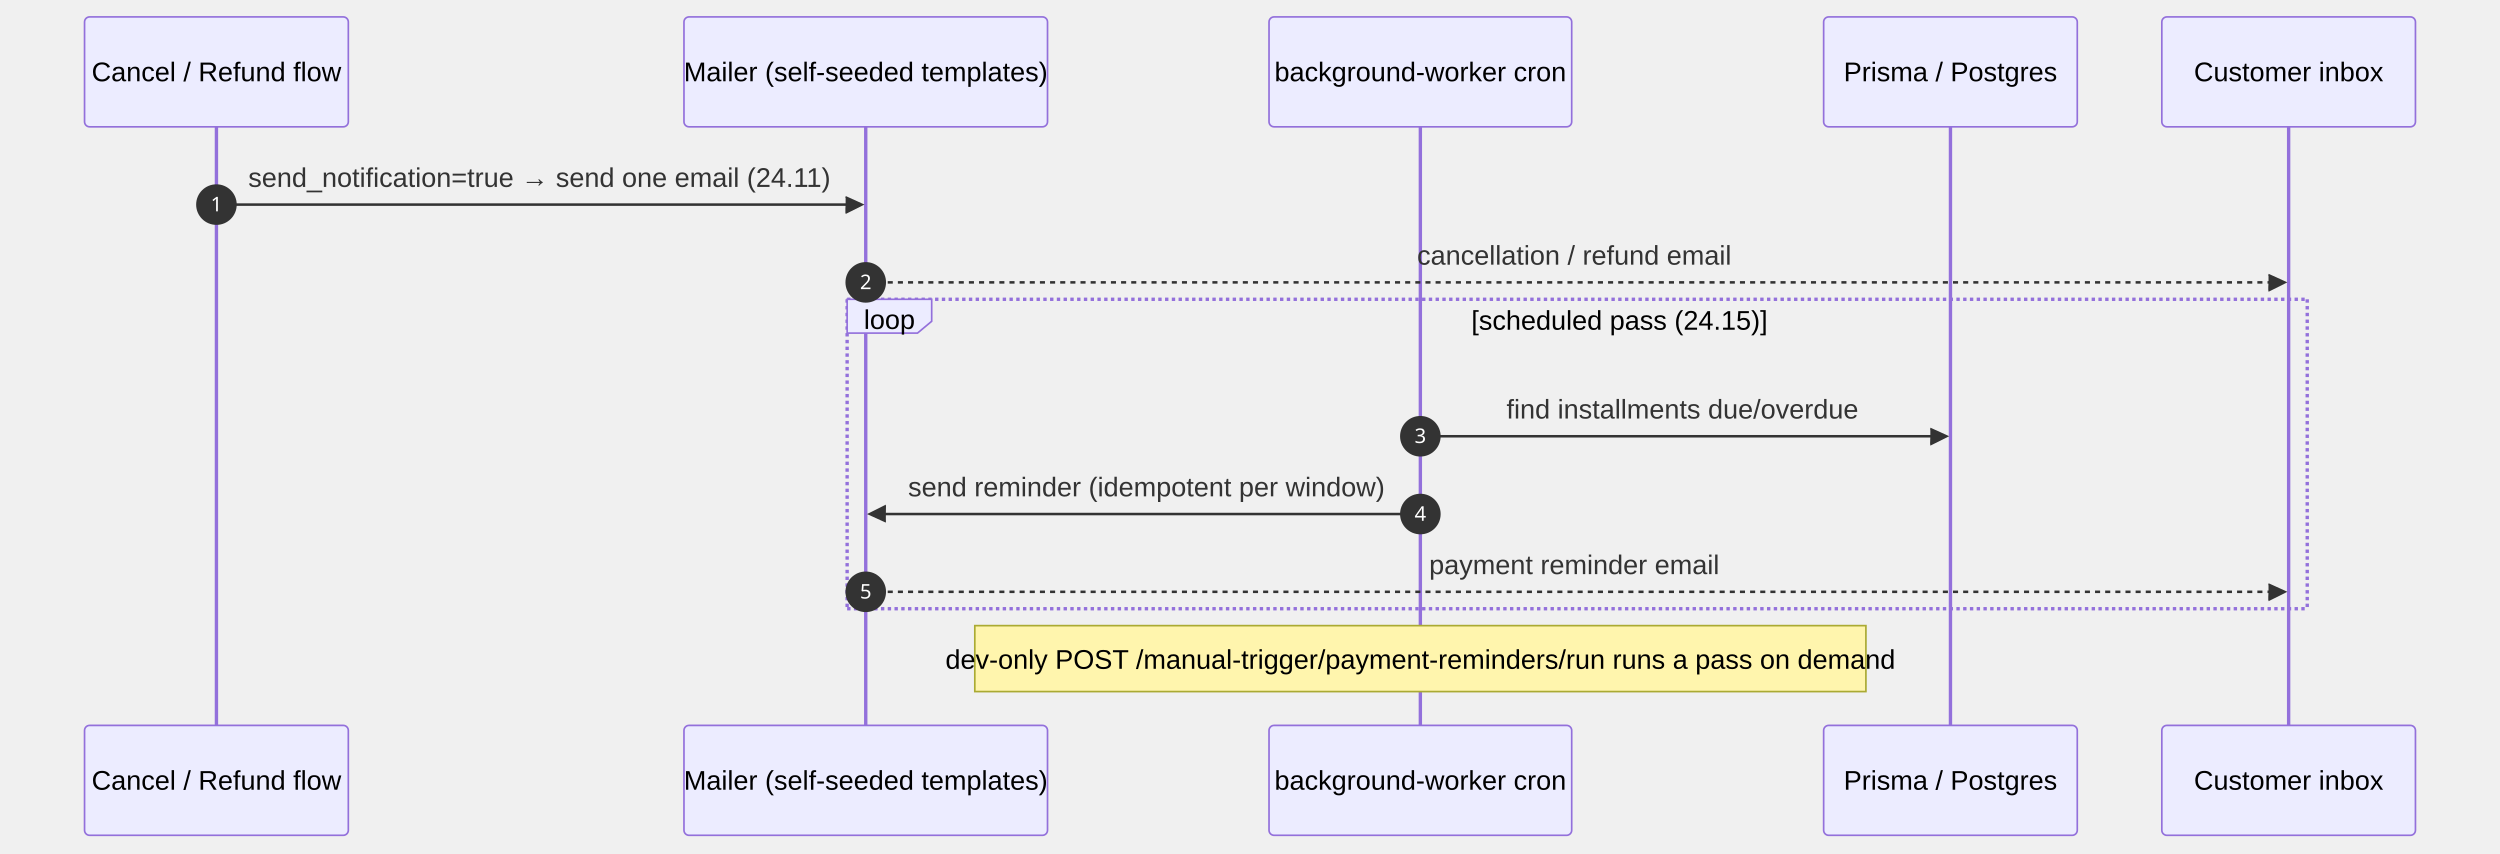
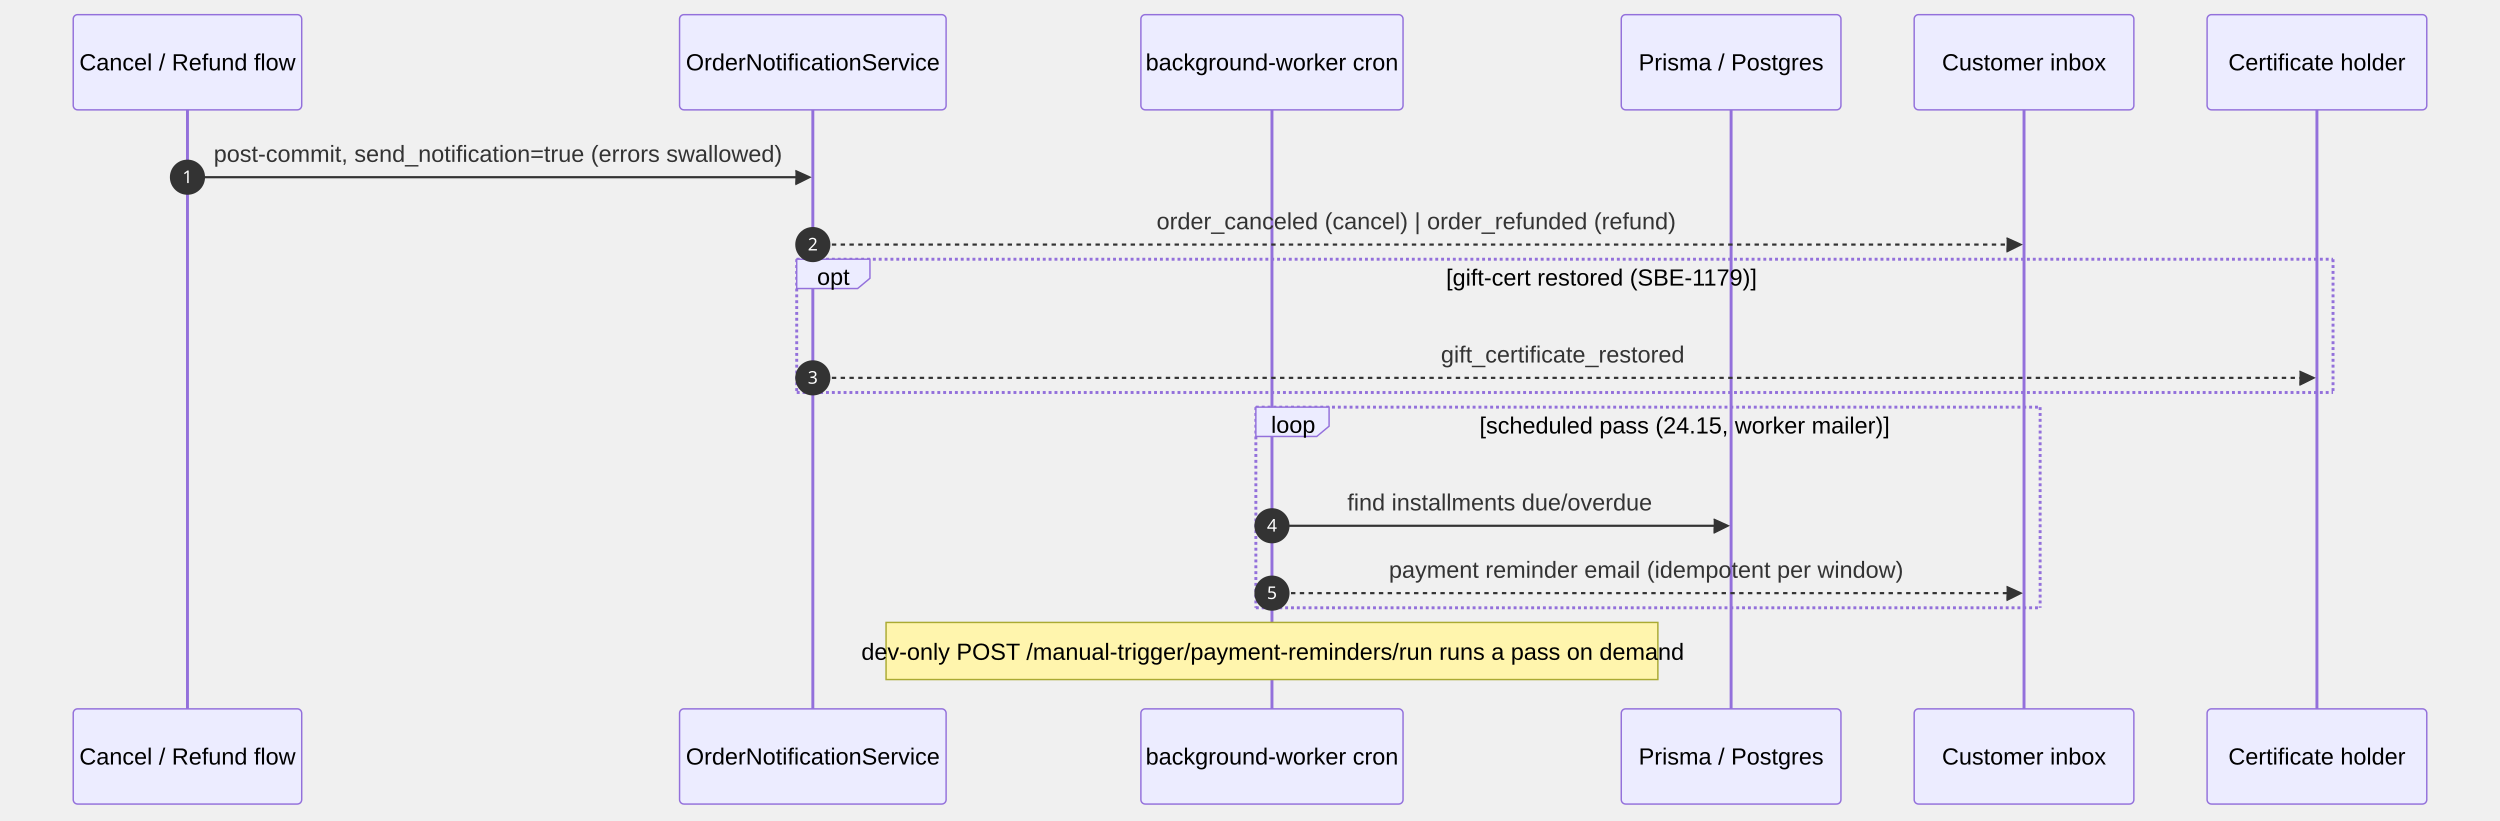
- <svg xmlns="http://www.w3.org/2000/svg" id="my-svg" width="100%" style="max-width: 1478.5px; background-color: white;" viewBox="-50 -10 1478.5 505" role="graphics-document document" aria-roledescription="sequence">
+ <svg xmlns="http://www.w3.org/2000/svg" id="my-svg" width="100%" style="max-width: 1707px; background-color: white;" viewBox="-50 -10 1707 560" role="graphics-document document" aria-roledescription="sequence">
  <g>
-     <rect x="1228.5" y="419" fill="#eaeaea" stroke="#666" width="150" height="65" name="Cust" rx="3" ry="3" class="actor actor-bottom" />
-     <text x="1303.5" y="451.5" dominant-baseline="central" alignment-baseline="central" class="actor actor-box" style="text-anchor: middle; font-size: 16px; font-weight: 400;">
-       <tspan x="1303.5" dy="0">Customer inbox</tspan>
+     <rect x="1457" y="474" fill="#eaeaea" stroke="#666" width="150" height="65" name="Holder" rx="3" ry="3" class="actor actor-bottom" />
+     <text x="1532" y="506.5" dominant-baseline="central" alignment-baseline="central" class="actor actor-box" style="text-anchor: middle; font-size: 16px; font-weight: 400;">
+       <tspan x="1532" dy="0">Certificate holder</tspan>
    </text>
  </g>
  <g>
-     <rect x="1028.5" y="419" fill="#eaeaea" stroke="#666" width="150" height="65" name="DB" rx="3" ry="3" class="actor actor-bottom" />
-     <text x="1103.5" y="451.5" dominant-baseline="central" alignment-baseline="central" class="actor actor-box" style="text-anchor: middle; font-size: 16px; font-weight: 400;">
-       <tspan x="1103.5" dy="0">Prisma / Postgres</tspan>
+     <rect x="1257" y="474" fill="#eaeaea" stroke="#666" width="150" height="65" name="Cust" rx="3" ry="3" class="actor actor-bottom" />
+     <text x="1332" y="506.5" dominant-baseline="central" alignment-baseline="central" class="actor actor-box" style="text-anchor: middle; font-size: 16px; font-weight: 400;">
+       <tspan x="1332" dy="0">Customer inbox</tspan>
    </text>
  </g>
  <g>
-     <rect x="700.5" y="419" fill="#eaeaea" stroke="#666" width="179" height="65" name="Cron" rx="3" ry="3" class="actor actor-bottom" />
-     <text x="790" y="451.5" dominant-baseline="central" alignment-baseline="central" class="actor actor-box" style="text-anchor: middle; font-size: 16px; font-weight: 400;">
-       <tspan x="790" dy="0">background-worker cron</tspan>
+     <rect x="1057" y="474" fill="#eaeaea" stroke="#666" width="150" height="65" name="DB" rx="3" ry="3" class="actor actor-bottom" />
+     <text x="1132" y="506.5" dominant-baseline="central" alignment-baseline="central" class="actor actor-box" style="text-anchor: middle; font-size: 16px; font-weight: 400;">
+       <tspan x="1132" dy="0">Prisma / Postgres</tspan>
    </text>
  </g>
  <g>
-     <rect x="354.5" y="419" fill="#eaeaea" stroke="#666" width="215" height="65" name="M" rx="3" ry="3" class="actor actor-bottom" />
-     <text x="462" y="451.5" dominant-baseline="central" alignment-baseline="central" class="actor actor-box" style="text-anchor: middle; font-size: 16px; font-weight: 400;">
-       <tspan x="462" dy="0">Mailer (self-seeded templates)</tspan>
+     <rect x="729" y="474" fill="#eaeaea" stroke="#666" width="179" height="65" name="Cron" rx="3" ry="3" class="actor actor-bottom" />
+     <text x="818.5" y="506.5" dominant-baseline="central" alignment-baseline="central" class="actor actor-box" style="text-anchor: middle; font-size: 16px; font-weight: 400;">
+       <tspan x="818.5" dy="0">background-worker cron</tspan>
    </text>
  </g>
  <g>
-     <rect x="0" y="419" fill="#eaeaea" stroke="#666" width="156" height="65" name="Cancel" rx="3" ry="3" class="actor actor-bottom" />
-     <text x="78" y="451.5" dominant-baseline="central" alignment-baseline="central" class="actor actor-box" style="text-anchor: middle; font-size: 16px; font-weight: 400;">
+     <rect x="414" y="474" fill="#eaeaea" stroke="#666" width="182" height="65" name="N" rx="3" ry="3" class="actor actor-bottom" />
+     <text x="505" y="506.5" dominant-baseline="central" alignment-baseline="central" class="actor actor-box" style="text-anchor: middle; font-size: 16px; font-weight: 400;">
+       <tspan x="505" dy="0">OrderNotificationService</tspan>
+     </text>
+   </g>
+   <g>
+     <rect x="0" y="474" fill="#eaeaea" stroke="#666" width="156" height="65" name="Cancel" rx="3" ry="3" class="actor actor-bottom" />
+     <text x="78" y="506.5" dominant-baseline="central" alignment-baseline="central" class="actor actor-box" style="text-anchor: middle; font-size: 16px; font-weight: 400;">
      <tspan x="78" dy="0">Cancel / Refund flow</tspan>
    </text>
  </g>
  <g>
-     <line id="actor4" x1="1303.5" y1="65" x2="1303.5" y2="419" class="actor-line 200" stroke-width="0.5px" stroke="#999" name="Cust" data-et="life-line" data-id="Cust" />
-     <g id="root-4" data-et="participant" data-type="participant" data-id="Cust">
-       <rect x="1228.5" y="0" fill="#eaeaea" stroke="#666" width="150" height="65" name="Cust" rx="3" ry="3" class="actor actor-top" />
-       <text x="1303.5" y="32.5" dominant-baseline="central" alignment-baseline="central" class="actor actor-box" style="text-anchor: middle; font-size: 16px; font-weight: 400;">
-         <tspan x="1303.5" dy="0">Customer inbox</tspan>
+     <line id="actor5" x1="1532" y1="65" x2="1532" y2="474" class="actor-line 200" stroke-width="0.5px" stroke="#999" name="Holder" data-et="life-line" data-id="Holder" />
+     <g id="root-5" data-et="participant" data-type="participant" data-id="Holder">
+       <rect x="1457" y="0" fill="#eaeaea" stroke="#666" width="150" height="65" name="Holder" rx="3" ry="3" class="actor actor-top" />
+       <text x="1532" y="32.5" dominant-baseline="central" alignment-baseline="central" class="actor actor-box" style="text-anchor: middle; font-size: 16px; font-weight: 400;">
+         <tspan x="1532" dy="0">Certificate holder</tspan>
      </text>
    </g>
  </g>
  <g>
-     <line id="actor3" x1="1103.5" y1="65" x2="1103.5" y2="419" class="actor-line 200" stroke-width="0.5px" stroke="#999" name="DB" data-et="life-line" data-id="DB" />
-     <g id="root-3" data-et="participant" data-type="participant" data-id="DB">
-       <rect x="1028.5" y="0" fill="#eaeaea" stroke="#666" width="150" height="65" name="DB" rx="3" ry="3" class="actor actor-top" />
-       <text x="1103.5" y="32.5" dominant-baseline="central" alignment-baseline="central" class="actor actor-box" style="text-anchor: middle; font-size: 16px; font-weight: 400;">
-         <tspan x="1103.5" dy="0">Prisma / Postgres</tspan>
+     <line id="actor4" x1="1332" y1="65" x2="1332" y2="474" class="actor-line 200" stroke-width="0.5px" stroke="#999" name="Cust" data-et="life-line" data-id="Cust" />
+     <g id="root-4" data-et="participant" data-type="participant" data-id="Cust">
+       <rect x="1257" y="0" fill="#eaeaea" stroke="#666" width="150" height="65" name="Cust" rx="3" ry="3" class="actor actor-top" />
+       <text x="1332" y="32.5" dominant-baseline="central" alignment-baseline="central" class="actor actor-box" style="text-anchor: middle; font-size: 16px; font-weight: 400;">
+         <tspan x="1332" dy="0">Customer inbox</tspan>
      </text>
    </g>
  </g>
  <g>
-     <line id="actor2" x1="790" y1="65" x2="790" y2="419" class="actor-line 200" stroke-width="0.5px" stroke="#999" name="Cron" data-et="life-line" data-id="Cron" />
-     <g id="root-2" data-et="participant" data-type="participant" data-id="Cron">
-       <rect x="700.5" y="0" fill="#eaeaea" stroke="#666" width="179" height="65" name="Cron" rx="3" ry="3" class="actor actor-top" />
-       <text x="790" y="32.5" dominant-baseline="central" alignment-baseline="central" class="actor actor-box" style="text-anchor: middle; font-size: 16px; font-weight: 400;">
-         <tspan x="790" dy="0">background-worker cron</tspan>
+     <line id="actor3" x1="1132" y1="65" x2="1132" y2="474" class="actor-line 200" stroke-width="0.5px" stroke="#999" name="DB" data-et="life-line" data-id="DB" />
+     <g id="root-3" data-et="participant" data-type="participant" data-id="DB">
+       <rect x="1057" y="0" fill="#eaeaea" stroke="#666" width="150" height="65" name="DB" rx="3" ry="3" class="actor actor-top" />
+       <text x="1132" y="32.5" dominant-baseline="central" alignment-baseline="central" class="actor actor-box" style="text-anchor: middle; font-size: 16px; font-weight: 400;">
+         <tspan x="1132" dy="0">Prisma / Postgres</tspan>
      </text>
    </g>
  </g>
  <g>
-     <line id="actor1" x1="462" y1="65" x2="462" y2="419" class="actor-line 200" stroke-width="0.5px" stroke="#999" name="M" data-et="life-line" data-id="M" />
-     <g id="root-1" data-et="participant" data-type="participant" data-id="M">
-       <rect x="354.5" y="0" fill="#eaeaea" stroke="#666" width="215" height="65" name="M" rx="3" ry="3" class="actor actor-top" />
-       <text x="462" y="32.5" dominant-baseline="central" alignment-baseline="central" class="actor actor-box" style="text-anchor: middle; font-size: 16px; font-weight: 400;">
-         <tspan x="462" dy="0">Mailer (self-seeded templates)</tspan>
+     <line id="actor2" x1="818.5" y1="65" x2="818.5" y2="474" class="actor-line 200" stroke-width="0.5px" stroke="#999" name="Cron" data-et="life-line" data-id="Cron" />
+     <g id="root-2" data-et="participant" data-type="participant" data-id="Cron">
+       <rect x="729" y="0" fill="#eaeaea" stroke="#666" width="179" height="65" name="Cron" rx="3" ry="3" class="actor actor-top" />
+       <text x="818.5" y="32.5" dominant-baseline="central" alignment-baseline="central" class="actor actor-box" style="text-anchor: middle; font-size: 16px; font-weight: 400;">
+         <tspan x="818.5" dy="0">background-worker cron</tspan>
      </text>
    </g>
  </g>
  <g>
-     <line id="actor0" x1="78" y1="65" x2="78" y2="419" class="actor-line 200" stroke-width="0.5px" stroke="#999" name="Cancel" data-et="life-line" data-id="Cancel" />
+     <line id="actor1" x1="505" y1="65" x2="505" y2="474" class="actor-line 200" stroke-width="0.5px" stroke="#999" name="N" data-et="life-line" data-id="N" />
+     <g id="root-1" data-et="participant" data-type="participant" data-id="N">
+       <rect x="414" y="0" fill="#eaeaea" stroke="#666" width="182" height="65" name="N" rx="3" ry="3" class="actor actor-top" />
+       <text x="505" y="32.5" dominant-baseline="central" alignment-baseline="central" class="actor actor-box" style="text-anchor: middle; font-size: 16px; font-weight: 400;">
+         <tspan x="505" dy="0">OrderNotificationService</tspan>
+       </text>
+     </g>
+   </g>
+   <g>
+     <line id="actor0" x1="78" y1="65" x2="78" y2="474" class="actor-line 200" stroke-width="0.5px" stroke="#999" name="Cancel" data-et="life-line" data-id="Cancel" />
    <g id="root-0" data-et="participant" data-type="participant" data-id="Cancel">
      <rect x="0" y="0" fill="#eaeaea" stroke="#666" width="156" height="65" name="Cancel" rx="3" ry="3" class="actor actor-top" />
      <text x="78" y="32.5" dominant-baseline="central" alignment-baseline="central" class="actor actor-box" style="text-anchor: middle; font-size: 16px; font-weight: 400;">
        <tspan x="78" dy="0">Cancel / Refund flow</tspan>
      </text>
    </g>
  </g>
  <style>#my-svg{font-family:"trebuchet ms",verdana,arial,sans-serif;font-size:16px;fill:#333;}@keyframes edge-animation-frame{from{stroke-dashoffset:0;}}@keyframes dash{to{stroke-dashoffset:0;}}#my-svg .edge-animation-slow{stroke-dasharray:9,5!important;stroke-dashoffset:900;animation:dash 50s linear infinite;stroke-linecap:round;}#my-svg .edge-animation-fast{stroke-dasharray:9,5!important;stroke-dashoffset:900;animation:dash 20s linear infinite;stroke-linecap:round;}#my-svg .error-icon{fill:#552222;}#my-svg .error-text{fill:#552222;stroke:#552222;}#my-svg .edge-thickness-normal{stroke-width:1px;}#my-svg .edge-thickness-thick{stroke-width:3.5px;}#my-svg .edge-pattern-solid{stroke-dasharray:0;}#my-svg .edge-thickness-invisible{stroke-width:0;fill:none;}#my-svg .edge-pattern-dashed{stroke-dasharray:3;}#my-svg .edge-pattern-dotted{stroke-dasharray:2;}#my-svg .marker{fill:#333333;stroke:#333333;}#my-svg .marker.cross{stroke:#333333;}#my-svg svg{font-family:"trebuchet ms",verdana,arial,sans-serif;font-size:16px;}#my-svg p{margin:0;}#my-svg .actor{stroke:#9370DB;fill:#ECECFF;stroke-width:1;}#my-svg rect.actor.outer-path[data-look="neo"]{filter:drop-shadow(1px 2px 2px rgba(185, 185, 185, 1));}#my-svg rect.note[data-look="neo"]{stroke:#aaaa33;fill:#fff5ad;filter:drop-shadow(1px 2px 2px rgba(185, 185, 185, 1));}#my-svg text.actor&gt;tspan{fill:black;stroke:none;}#my-svg .actor-line{stroke:#9370DB;}#my-svg .innerArc{stroke-width:1.5;stroke-dasharray:none;}#my-svg .messageLine0{stroke-width:1.5;stroke-dasharray:none;stroke:#333;}#my-svg .messageLine1{stroke-width:1.5;stroke-dasharray:2,2;stroke:#333;}#my-svg [id$="-arrowhead"] path{fill:#333;stroke:#333;}#my-svg .sequenceNumber{fill:white;}#my-svg [id$="-sequencenumber"]{fill:#333;}#my-svg [id$="-crosshead"] path{fill:#333;stroke:#333;}#my-svg .messageText{fill:#333;stroke:none;}#my-svg .labelBox{stroke:#9370DB;fill:#ECECFF;filter:none;}#my-svg .labelText,#my-svg .labelText&gt;tspan{fill:black;stroke:none;}#my-svg .loopText,#my-svg .loopText&gt;tspan{fill:black;stroke:none;}#my-svg .sectionTitle,#my-svg .sectionTitle&gt;tspan{fill:black;stroke:none;}#my-svg .loopLine{stroke-width:2px;stroke-dasharray:2,2;stroke:#9370DB;fill:#9370DB;}#my-svg .note{stroke:#aaaa33;fill:#fff5ad;}#my-svg .noteText,#my-svg .noteText&gt;tspan{fill:black;stroke:none;font-weight:normal;}#my-svg .activation0{fill:#f4f4f4;stroke:#666;}#my-svg .activation1{fill:#f4f4f4;stroke:#666;}#my-svg .activation2{fill:#f4f4f4;stroke:#666;}#my-svg .actorPopupMenu{position:absolute;}#my-svg .actorPopupMenuPanel{position:absolute;fill:#ECECFF;box-shadow:0px 8px 16px 0px rgba(0,0,0,0.2);filter:drop-shadow(3px 5px 2px rgb(0 0 0 / 0.4));}#my-svg .actor-man circle,#my-svg line{fill:#ECECFF;stroke-width:2px;}#my-svg g rect.rect{filter:drop-shadow(1px 2px 2px rgba(185, 185, 185, 1));stroke:#9370DB;}#my-svg .node .neo-node{stroke:#9370DB;}#my-svg [data-look="neo"].node rect,#my-svg [data-look="neo"].cluster rect,#my-svg [data-look="neo"].node polygon{stroke:#9370DB;filter:drop-shadow(1px 2px 2px rgba(185, 185, 185, 1));}#my-svg [data-look="neo"].swimlane.cluster rect{filter:none;}#my-svg [data-look="neo"].node path{stroke:#9370DB;stroke-width:1px;}#my-svg [data-look="neo"].node .outer-path{filter:drop-shadow(1px 2px 2px rgba(185, 185, 185, 1));}#my-svg [data-look="neo"].node .neo-line path{stroke:#9370DB;filter:none;}#my-svg [data-look="neo"].node circle{stroke:#9370DB;filter:drop-shadow(1px 2px 2px rgba(185, 185, 185, 1));}#my-svg [data-look="neo"].node circle .state-start{fill:#000000;}#my-svg [data-look="neo"].icon-shape .icon{fill:#9370DB;filter:drop-shadow(1px 2px 2px rgba(185, 185, 185, 1));}#my-svg [data-look="neo"].icon-shape .icon-neo path{stroke:#9370DB;filter:drop-shadow(1px 2px 2px rgba(185, 185, 185, 1));}#my-svg :root{--mermaid-font-family:"trebuchet ms",verdana,arial,sans-serif;}</style>
  <g />
  <defs>
    <symbol id="my-svg-computer" width="24" height="24">
      <path transform="scale(.5)" d="M2 2v13h20v-13h-20zm18 11h-16v-9h16v9zm-10.228 6l.466-1h3.524l.467 1h-4.457zm14.228 3h-24l2-6h2.104l-1.33 4h18.45l-1.297-4h2.073l2 6zm-5-10h-14v-7h14v7z" />
    </symbol>
  </defs>
  <defs>
    <symbol id="my-svg-database" fill-rule="evenodd" clip-rule="evenodd">
      <path transform="scale(.5)" d="M12.258.001l.256.004.255.005.253.008.251.01.249.012.247.015.246.016.242.019.241.02.239.023.236.024.233.027.231.028.229.031.225.032.223.034.22.036.217.038.214.04.211.041.208.043.205.045.201.046.198.048.194.05.191.051.187.053.183.054.18.056.175.057.172.059.168.06.163.061.16.063.155.064.15.066.074.033.073.033.071.034.07.034.069.035.068.035.067.035.066.035.064.036.064.036.062.036.06.036.06.037.058.037.058.037.055.038.055.038.053.038.052.038.051.039.05.039.048.039.047.039.045.04.044.04.043.04.041.04.04.041.039.041.037.041.036.041.034.041.033.042.032.042.03.042.029.042.027.042.026.043.024.043.023.043.021.043.02.043.018.044.017.043.015.044.013.044.012.044.011.045.009.044.007.045.006.045.004.045.002.045.001.045v17l-.001.045-.002.045-.004.045-.006.045-.007.045-.009.044-.011.045-.012.044-.013.044-.015.044-.017.043-.018.044-.02.043-.021.043-.023.043-.024.043-.026.043-.027.042-.029.042-.03.042-.032.042-.033.042-.034.041-.036.041-.037.041-.039.041-.04.041-.041.04-.043.04-.044.04-.045.04-.047.039-.048.039-.05.039-.051.039-.052.038-.053.038-.055.038-.055.038-.058.037-.058.037-.06.037-.06.036-.062.036-.064.036-.064.036-.066.035-.067.035-.068.035-.069.035-.07.034-.071.034-.073.033-.074.033-.15.066-.155.064-.16.063-.163.061-.168.06-.172.059-.175.057-.18.056-.183.054-.187.053-.191.051-.194.05-.198.048-.201.046-.205.045-.208.043-.211.041-.214.04-.217.038-.22.036-.223.034-.225.032-.229.031-.231.028-.233.027-.236.024-.239.023-.241.02-.242.019-.246.016-.247.015-.249.012-.251.01-.253.008-.255.005-.256.004-.258.001-.258-.001-.256-.004-.255-.005-.253-.008-.251-.01-.249-.012-.247-.015-.245-.016-.243-.019-.241-.02-.238-.023-.236-.024-.234-.027-.231-.028-.228-.031-.226-.032-.223-.034-.22-.036-.217-.038-.214-.04-.211-.041-.208-.043-.204-.045-.201-.046-.198-.048-.195-.05-.19-.051-.187-.053-.184-.054-.179-.056-.176-.057-.172-.059-.167-.06-.164-.061-.159-.063-.155-.064-.151-.066-.074-.033-.072-.033-.072-.034-.07-.034-.069-.035-.068-.035-.067-.035-.066-.035-.064-.036-.063-.036-.062-.036-.061-.036-.06-.037-.058-.037-.057-.037-.056-.038-.055-.038-.053-.038-.052-.038-.051-.039-.049-.039-.049-.039-.046-.039-.046-.04-.044-.04-.043-.04-.041-.04-.04-.041-.039-.041-.037-.041-.036-.041-.034-.041-.033-.042-.032-.042-.03-.042-.029-.042-.027-.042-.026-.043-.024-.043-.023-.043-.021-.043-.02-.043-.018-.044-.017-.043-.015-.044-.013-.044-.012-.044-.011-.045-.009-.044-.007-.045-.006-.045-.004-.045-.002-.045-.001-.045v-17l.001-.045.002-.045.004-.045.006-.045.007-.045.009-.044.011-.045.012-.044.013-.044.015-.044.017-.043.018-.044.02-.043.021-.043.023-.043.024-.043.026-.043.027-.042.029-.042.03-.042.032-.042.033-.042.034-.041.036-.041.037-.041.039-.041.04-.041.041-.04.043-.04.044-.04.046-.04.046-.039.049-.039.049-.039.051-.039.052-.038.053-.038.055-.038.056-.038.057-.037.058-.037.06-.037.061-.036.062-.036.063-.036.064-.036.066-.035.067-.035.068-.035.069-.035.07-.034.072-.034.072-.033.074-.033.151-.066.155-.064.159-.063.164-.061.167-.06.172-.059.176-.057.179-.056.184-.054.187-.053.19-.051.195-.05.198-.048.201-.046.204-.045.208-.043.211-.041.214-.04.217-.038.22-.036.223-.034.226-.032.228-.031.231-.028.234-.027.236-.024.238-.023.241-.02.243-.019.245-.016.247-.015.249-.012.251-.01.253-.008.255-.005.256-.004.258-.001.258.001zm-9.258 20.499v.01l.001.021.003.021.004.022.005.021.006.022.007.022.009.023.01.022.011.023.012.023.013.023.015.023.016.024.017.023.018.024.019.024.021.024.022.025.023.024.024.025.052.049.056.05.061.051.066.051.07.051.075.051.079.052.084.052.088.052.092.052.097.052.102.051.105.052.11.052.114.051.119.051.123.051.127.05.131.05.135.05.139.048.144.049.147.047.152.047.155.047.16.045.163.045.167.043.171.043.176.041.178.041.183.039.187.039.19.037.194.035.197.035.202.033.204.031.209.03.212.029.216.027.219.025.222.024.226.021.23.02.233.018.236.016.24.015.243.012.246.01.249.008.253.005.256.004.259.001.26-.001.257-.004.254-.005.25-.008.247-.011.244-.012.241-.014.237-.016.233-.018.231-.021.226-.021.224-.024.22-.026.216-.027.212-.028.21-.031.205-.031.202-.034.198-.034.194-.036.191-.037.187-.039.183-.04.179-.04.175-.042.172-.043.168-.044.163-.045.16-.046.155-.046.152-.047.148-.048.143-.049.139-.049.136-.05.131-.05.126-.05.123-.051.118-.052.114-.051.11-.052.106-.052.101-.052.096-.052.092-.052.088-.053.083-.051.079-.052.074-.052.07-.051.065-.051.06-.051.056-.05.051-.05.023-.024.023-.025.021-.024.02-.024.019-.024.018-.024.017-.024.015-.023.014-.024.013-.023.012-.023.01-.023.01-.022.008-.022.006-.022.006-.022.004-.022.004-.021.001-.021.001-.021v-4.127l-.077.055-.08.053-.083.054-.085.053-.087.052-.09.052-.093.051-.095.05-.097.05-.1.049-.102.049-.105.048-.106.047-.109.047-.111.046-.114.045-.115.045-.118.044-.12.043-.122.042-.124.042-.126.041-.128.04-.13.04-.132.038-.134.038-.135.037-.138.037-.139.035-.142.035-.143.034-.144.033-.147.032-.148.031-.15.03-.151.03-.153.029-.154.027-.156.027-.158.026-.159.025-.161.024-.162.023-.163.022-.165.021-.166.02-.167.019-.169.018-.169.017-.171.016-.173.015-.173.014-.175.013-.175.012-.177.011-.178.01-.179.008-.179.008-.181.006-.182.005-.182.004-.184.003-.184.002h-.37l-.184-.002-.184-.003-.182-.004-.182-.005-.181-.006-.179-.008-.179-.008-.178-.01-.176-.011-.176-.012-.175-.013-.173-.014-.172-.015-.171-.016-.17-.017-.169-.018-.167-.019-.166-.02-.165-.021-.163-.022-.162-.023-.161-.024-.159-.025-.157-.026-.156-.027-.155-.027-.153-.029-.151-.03-.15-.03-.148-.031-.146-.032-.145-.033-.143-.034-.141-.035-.14-.035-.137-.037-.136-.037-.134-.038-.132-.038-.13-.04-.128-.04-.126-.041-.124-.042-.122-.042-.12-.044-.117-.043-.116-.045-.113-.045-.112-.046-.109-.047-.106-.047-.105-.048-.102-.049-.1-.049-.097-.05-.095-.05-.093-.052-.09-.051-.087-.052-.085-.053-.083-.054-.08-.054-.077-.054v4.127zm0-5.654v.011l.001.021.003.021.004.021.005.022.006.022.007.022.009.022.01.022.011.023.012.023.013.023.015.024.016.023.017.024.018.024.019.024.021.024.022.024.023.025.024.024.052.05.056.05.061.05.066.051.07.051.075.052.079.051.084.052.088.052.092.052.097.052.102.052.105.052.11.051.114.051.119.052.123.05.127.051.131.05.135.049.139.049.144.048.147.048.152.047.155.046.16.045.163.045.167.044.171.042.176.042.178.04.183.04.187.038.19.037.194.036.197.034.202.033.204.032.209.03.212.028.216.027.219.025.222.024.226.022.23.02.233.018.236.016.24.014.243.012.246.01.249.008.253.006.256.003.259.001.26-.001.257-.003.254-.006.25-.008.247-.01.244-.012.241-.015.237-.016.233-.018.231-.02.226-.022.224-.024.22-.025.216-.027.212-.029.21-.03.205-.032.202-.033.198-.035.194-.036.191-.037.187-.039.183-.039.179-.041.175-.042.172-.043.168-.044.163-.045.16-.045.155-.047.152-.047.148-.048.143-.048.139-.05.136-.049.131-.05.126-.051.123-.051.118-.051.114-.052.11-.052.106-.052.101-.052.096-.052.092-.052.088-.052.083-.052.079-.052.074-.051.07-.052.065-.051.06-.05.056-.051.051-.049.023-.025.023-.024.021-.025.02-.024.019-.024.018-.024.017-.024.015-.023.014-.023.013-.024.012-.022.01-.023.01-.023.008-.022.006-.022.006-.022.004-.021.004-.022.001-.021.001-.021v-4.139l-.077.054-.08.054-.083.054-.085.052-.087.053-.09.051-.093.051-.095.051-.097.05-.1.049-.102.049-.105.048-.106.047-.109.047-.111.046-.114.045-.115.044-.118.044-.12.044-.122.042-.124.042-.126.041-.128.04-.13.039-.132.039-.134.038-.135.037-.138.036-.139.036-.142.035-.143.033-.144.033-.147.033-.148.031-.15.03-.151.03-.153.028-.154.028-.156.027-.158.026-.159.025-.161.024-.162.023-.163.022-.165.021-.166.02-.167.019-.169.018-.169.017-.171.016-.173.015-.173.014-.175.013-.175.012-.177.011-.178.009-.179.009-.179.007-.181.007-.182.005-.182.004-.184.003-.184.002h-.37l-.184-.002-.184-.003-.182-.004-.182-.005-.181-.007-.179-.007-.179-.009-.178-.009-.176-.011-.176-.012-.175-.013-.173-.014-.172-.015-.171-.016-.17-.017-.169-.018-.167-.019-.166-.02-.165-.021-.163-.022-.162-.023-.161-.024-.159-.025-.157-.026-.156-.027-.155-.028-.153-.028-.151-.03-.15-.03-.148-.031-.146-.033-.145-.033-.143-.033-.141-.035-.14-.036-.137-.036-.136-.037-.134-.038-.132-.039-.13-.039-.128-.04-.126-.041-.124-.042-.122-.043-.12-.043-.117-.044-.116-.044-.113-.046-.112-.046-.109-.046-.106-.047-.105-.048-.102-.049-.1-.049-.097-.05-.095-.051-.093-.051-.09-.051-.087-.053-.085-.052-.083-.054-.08-.054-.077-.054v4.139zm0-5.666v.011l.001.02.003.022.004.021.005.022.006.021.007.022.009.023.01.022.011.023.012.023.013.023.015.023.016.024.017.024.018.023.019.024.021.025.022.024.023.024.024.025.052.05.056.05.061.05.066.051.07.051.075.052.079.051.084.052.088.052.092.052.097.052.102.052.105.051.11.052.114.051.119.051.123.051.127.05.131.05.135.05.139.049.144.048.147.048.152.047.155.046.16.045.163.045.167.043.171.043.176.042.178.04.183.04.187.038.19.037.194.036.197.034.202.033.204.032.209.03.212.028.216.027.219.025.222.024.226.021.23.02.233.018.236.017.24.014.243.012.246.01.249.008.253.006.256.003.259.001.26-.001.257-.003.254-.006.25-.008.247-.01.244-.013.241-.014.237-.016.233-.018.231-.02.226-.022.224-.024.22-.025.216-.027.212-.029.21-.03.205-.032.202-.033.198-.035.194-.036.191-.037.187-.039.183-.039.179-.041.175-.042.172-.043.168-.044.163-.045.16-.045.155-.047.152-.047.148-.048.143-.049.139-.049.136-.049.131-.051.126-.05.123-.051.118-.052.114-.051.11-.052.106-.052.101-.052.096-.052.092-.052.088-.052.083-.052.079-.052.074-.052.07-.051.065-.051.06-.051.056-.05.051-.049.023-.025.023-.025.021-.024.02-.024.019-.024.018-.024.017-.024.015-.023.014-.024.013-.023.012-.023.01-.022.01-.023.008-.022.006-.022.006-.022.004-.022.004-.021.001-.021.001-.021v-4.153l-.077.054-.08.054-.083.053-.085.053-.087.053-.09.051-.093.051-.095.051-.097.05-.1.049-.102.048-.105.048-.106.048-.109.046-.111.046-.114.046-.115.044-.118.044-.12.043-.122.043-.124.042-.126.041-.128.04-.13.039-.132.039-.134.038-.135.037-.138.036-.139.036-.142.034-.143.034-.144.033-.147.032-.148.032-.15.03-.151.03-.153.028-.154.028-.156.027-.158.026-.159.024-.161.024-.162.023-.163.023-.165.021-.166.02-.167.019-.169.018-.169.017-.171.016-.173.015-.173.014-.175.013-.175.012-.177.01-.178.01-.179.009-.179.007-.181.006-.182.006-.182.004-.184.003-.184.001-.185.001-.185-.001-.184-.001-.184-.003-.182-.004-.182-.006-.181-.006-.179-.007-.179-.009-.178-.01-.176-.01-.176-.012-.175-.013-.173-.014-.172-.015-.171-.016-.17-.017-.169-.018-.167-.019-.166-.02-.165-.021-.163-.023-.162-.023-.161-.024-.159-.024-.157-.026-.156-.027-.155-.028-.153-.028-.151-.03-.15-.03-.148-.032-.146-.032-.145-.033-.143-.034-.141-.034-.14-.036-.137-.036-.136-.037-.134-.038-.132-.039-.13-.039-.128-.041-.126-.041-.124-.041-.122-.043-.12-.043-.117-.044-.116-.044-.113-.046-.112-.046-.109-.046-.106-.048-.105-.048-.102-.048-.1-.05-.097-.049-.095-.051-.093-.051-.09-.052-.087-.052-.085-.053-.083-.053-.08-.054-.077-.054v4.153zm8.74-8.179l-.257.004-.254.005-.25.008-.247.011-.244.012-.241.014-.237.016-.233.018-.231.021-.226.022-.224.023-.22.026-.216.027-.212.028-.21.031-.205.032-.202.033-.198.034-.194.036-.191.038-.187.038-.183.04-.179.041-.175.042-.172.043-.168.043-.163.045-.16.046-.155.046-.152.048-.148.048-.143.048-.139.049-.136.05-.131.05-.126.051-.123.051-.118.051-.114.052-.11.052-.106.052-.101.052-.096.052-.092.052-.088.052-.083.052-.079.052-.074.051-.07.052-.065.051-.06.05-.056.05-.051.05-.023.025-.023.024-.021.024-.02.025-.019.024-.018.024-.017.023-.015.024-.014.023-.013.023-.012.023-.01.023-.01.022-.008.022-.006.023-.006.021-.004.022-.004.021-.001.021-.001.021.001.021.001.021.004.021.004.022.006.021.006.023.008.022.01.022.01.023.012.023.013.023.014.023.015.024.017.023.018.024.019.024.02.025.021.024.023.024.023.025.051.05.056.05.06.05.065.051.07.052.074.051.079.052.083.052.088.052.092.052.096.052.101.052.106.052.11.052.114.052.118.051.123.051.126.051.131.05.136.05.139.049.143.048.148.048.152.048.155.046.16.046.163.045.168.043.172.043.175.042.179.041.183.04.187.038.191.038.194.036.198.034.202.033.205.032.21.031.212.028.216.027.22.026.224.023.226.022.231.021.233.018.237.016.241.014.244.012.247.011.25.008.254.005.257.004.26.001.26-.001.257-.004.254-.005.25-.008.247-.011.244-.012.241-.014.237-.016.233-.018.231-.021.226-.022.224-.023.22-.026.216-.027.212-.028.21-.031.205-.032.202-.033.198-.034.194-.036.191-.038.187-.038.183-.04.179-.041.175-.042.172-.043.168-.043.163-.045.16-.046.155-.046.152-.048.148-.048.143-.048.139-.049.136-.05.131-.05.126-.051.123-.051.118-.051.114-.052.11-.052.106-.052.101-.052.096-.052.092-.052.088-.052.083-.052.079-.052.074-.051.07-.052.065-.051.06-.05.056-.05.051-.05.023-.025.023-.024.021-.024.02-.025.019-.024.018-.024.017-.023.015-.024.014-.023.013-.023.012-.023.01-.023.01-.022.008-.022.006-.023.006-.021.004-.022.004-.021.001-.021.001-.021-.001-.021-.001-.021-.004-.021-.004-.022-.006-.021-.006-.023-.008-.022-.01-.022-.01-.023-.012-.023-.013-.023-.014-.023-.015-.024-.017-.023-.018-.024-.019-.024-.02-.025-.021-.024-.023-.024-.023-.025-.051-.05-.056-.05-.06-.05-.065-.051-.07-.052-.074-.051-.079-.052-.083-.052-.088-.052-.092-.052-.096-.052-.101-.052-.106-.052-.11-.052-.114-.052-.118-.051-.123-.051-.126-.051-.131-.05-.136-.05-.139-.049-.143-.048-.148-.048-.152-.048-.155-.046-.16-.046-.163-.045-.168-.043-.172-.043-.175-.042-.179-.041-.183-.04-.187-.038-.191-.038-.194-.036-.198-.034-.202-.033-.205-.032-.21-.031-.212-.028-.216-.027-.22-.026-.224-.023-.226-.022-.231-.021-.233-.018-.237-.016-.241-.014-.244-.012-.247-.011-.25-.008-.254-.005-.257-.004-.26-.001-.26.001z" />
    </symbol>
  </defs>
  <defs>
    <symbol id="my-svg-clock" width="24" height="24">
      <path transform="scale(.5)" d="M12 2c5.514 0 10 4.486 10 10s-4.486 10-10 10-10-4.486-10-10 4.486-10 10-10zm0-2c-6.627 0-12 5.373-12 12s5.373 12 12 12 12-5.373 12-12-5.373-12-12-12zm5.848 12.459c.202.038.202.333.001.372-1.907.361-6.045 1.111-6.547 1.111-.719 0-1.301-.582-1.301-1.301 0-.512.77-5.447 1.125-7.445.034-.192.312-.181.343.014l.985 6.238 5.394 1.011z" />
    </symbol>
  </defs>
  <defs>
    <marker id="my-svg-arrowhead" refX="7.9" refY="5" markerUnits="userSpaceOnUse" markerWidth="12" markerHeight="12" orient="auto-start-reverse">
      <path d="M -1 0 L 10 5 L 0 10 z" />
    </marker>
  </defs>
  <defs>
    <marker id="my-svg-crosshead" markerWidth="15" markerHeight="8" orient="auto" refX="4" refY="4.5">
      <path fill="none" stroke="#000000" stroke-width="1pt" d="M 1,2 L 6,7 M 6,2 L 1,7" style="stroke-dasharray: 0, 0;" />
    </marker>
  </defs>
  <defs>
    <marker id="my-svg-filled-head" refX="15.5" refY="7" markerWidth="20" markerHeight="28" orient="auto">
      <path d="M 18,7 L9,13 L14,7 L9,1 Z" />
    </marker>
  </defs>
  <defs>
    <marker id="my-svg-sequencenumber" refX="15" refY="15" markerWidth="60" markerHeight="40" orient="auto">
      <circle cx="15" cy="15" r="6" />
    </marker>
  </defs>
  <defs>
    <marker id="my-svg-solidTopArrowHead" refX="7.9" refY="7.25" markerUnits="userSpaceOnUse" markerWidth="12" markerHeight="12" orient="auto-start-reverse">
      <path d="M 0 0 L 10 8 L 0 8 z" />
    </marker>
  </defs>
  <defs>
    <marker id="my-svg-solidBottomArrowHead" refX="7.9" refY="0.75" markerUnits="userSpaceOnUse" markerWidth="12" markerHeight="12" orient="auto-start-reverse">
      <path d="M 0 0 L 10 0 L 0 8 z" />
    </marker>
  </defs>
  <defs>
    <marker id="my-svg-stickTopArrowHead" refX="7.5" refY="7" markerUnits="userSpaceOnUse" markerWidth="12" markerHeight="12" orient="auto-start-reverse">
      <path d="M 0 0 L 7 7" stroke="black" stroke-width="1.5" fill="none" />
    </marker>
  </defs>
  <defs>
    <marker id="my-svg-stickBottomArrowHead" refX="7.5" refY="0" markerUnits="userSpaceOnUse" markerWidth="12" markerHeight="12" orient="auto-start-reverse">
      <path d="M 0 7 L 7 0" stroke="black" stroke-width="1.5" fill="none" />
    </marker>
  </defs>
-   <g data-et="control-structure" data-id="i7">
-     <line x1="451" y1="167" x2="1314.5" y2="167" class="loopLine" />
-     <line x1="1314.5" y1="167" x2="1314.5" y2="350" class="loopLine" />
-     <line x1="451" y1="350" x2="1314.5" y2="350" class="loopLine" />
-     <line x1="451" y1="167" x2="451" y2="350" class="loopLine" />
-     <polygon points="451,167 501,167 501,180 492.6,187 451,187" class="labelBox" />
-     <text x="476" y="180" text-anchor="middle" dominant-baseline="middle" alignment-baseline="middle" class="labelText" style="font-size: 16px; font-weight: 400;">loop</text>
-     <text x="907.75" y="185" text-anchor="middle" class="loopText" style="font-size: 16px; font-weight: 400;">
-       <tspan x="907.75">[scheduled pass (24.15)]</tspan>
+   <g data-et="control-structure" data-id="i5">
+     <line x1="494" y1="167" x2="1543" y2="167" class="loopLine" />
+     <line x1="1543" y1="167" x2="1543" y2="258" class="loopLine" />
+     <line x1="494" y1="258" x2="1543" y2="258" class="loopLine" />
+     <line x1="494" y1="167" x2="494" y2="258" class="loopLine" />
+     <polygon points="494,167 544,167 544,180 535.6,187 494,187" class="labelBox" />
+     <text x="519" y="180" text-anchor="middle" dominant-baseline="middle" alignment-baseline="middle" class="labelText" style="font-size: 16px; font-weight: 400;">opt</text>
+     <text x="1043.5" y="185" text-anchor="middle" class="loopText" style="font-size: 16px; font-weight: 400;">
+       <tspan x="1043.5">[gift-cert restored (SBE-1179)]</tspan>
    </text>
  </g>
-   <g data-et="note" data-id="i8">
-     <rect x="526.5" y="360" fill="#EDF2AE" stroke="#666" width="527" height="39" class="note" />
-     <text x="790" y="365" text-anchor="middle" dominant-baseline="middle" alignment-baseline="middle" class="noteText" dy="1em" style="font-size: 16px; font-weight: 400;">
-       <tspan x="790">dev-only POST /manual-trigger/payment-reminders/run runs a pass on demand</tspan>
+   <g data-et="control-structure" data-id="i9">
+     <line x1="807.5" y1="268" x2="1343" y2="268" class="loopLine" />
+     <line x1="1343" y1="268" x2="1343" y2="405" class="loopLine" />
+     <line x1="807.5" y1="405" x2="1343" y2="405" class="loopLine" />
+     <line x1="807.5" y1="268" x2="807.5" y2="405" class="loopLine" />
+     <polygon points="807.5,268 857.5,268 857.5,281 849.1,288 807.5,288" class="labelBox" />
+     <text x="833" y="281" text-anchor="middle" dominant-baseline="middle" alignment-baseline="middle" class="labelText" style="font-size: 16px; font-weight: 400;">loop</text>
+     <text x="1100.25" y="286" text-anchor="middle" class="loopText" style="font-size: 16px; font-weight: 400;">
+       <tspan x="1100.25">[scheduled pass (24.15, worker mailer)]</tspan>
    </text>
  </g>
-   <text x="269" y="80" text-anchor="middle" dominant-baseline="middle" alignment-baseline="middle" class="messageText" dy="1em" style="font-size: 16px; font-weight: 400;">send_notification=true → send one email (24.11)</text>
-   <line x1="85" y1="111" x2="458" y2="111" class="messageLine0" data-et="message" data-id="i1" data-from="Cancel" data-to="M" stroke-width="2" stroke="none" marker-end="url(#my-svg-arrowhead)" style="fill: none;" />
+   <g data-et="note" data-id="i10">
+     <rect x="555" y="415" fill="#EDF2AE" stroke="#666" width="527" height="39" class="note" />
+     <text x="819" y="420" text-anchor="middle" dominant-baseline="middle" alignment-baseline="middle" class="noteText" dy="1em" style="font-size: 16px; font-weight: 400;">
+       <tspan x="819">dev-only POST /manual-trigger/payment-reminders/run runs a pass on demand</tspan>
+     </text>
+   </g>
+   <text x="290" y="80" text-anchor="middle" dominant-baseline="middle" alignment-baseline="middle" class="messageText" dy="1em" style="font-size: 16px; font-weight: 400;">post-commit, send_notification=true (errors swallowed)</text>
+   <line x1="85" y1="111" x2="501" y2="111" class="messageLine0" data-et="message" data-id="i1" data-from="Cancel" data-to="N" stroke-width="2" stroke="none" marker-end="url(#my-svg-arrowhead)" style="fill: none;" />
  <line x1="78" y1="111" x2="78" y2="111" stroke-width="0" marker-start="url(#my-svg-sequencenumber)" />
  <text x="78" y="115" font-family="sans-serif" font-size="12px" text-anchor="middle" class="sequenceNumber">1</text>
-   <text x="881" y="126" text-anchor="middle" dominant-baseline="middle" alignment-baseline="middle" class="messageText" dy="1em" style="font-size: 16px; font-weight: 400;">cancellation / refund email</text>
-   <line x1="469" y1="157" x2="1299.5" y2="157" class="messageLine1" data-et="message" data-id="i2" data-from="M" data-to="Cust" stroke-width="2" stroke="none" marker-end="url(#my-svg-arrowhead)" style="stroke-dasharray: 3, 3; fill: none;" />
-   <line x1="462" y1="157" x2="462" y2="157" stroke-width="0" marker-start="url(#my-svg-sequencenumber)" />
-   <text x="462" y="161" font-family="sans-serif" font-size="12px" text-anchor="middle" class="sequenceNumber">2</text>
-   <text x="945" y="217" text-anchor="middle" dominant-baseline="middle" alignment-baseline="middle" class="messageText" dy="1em" style="font-size: 16px; font-weight: 400;">find installments due/overdue</text>
-   <line x1="797" y1="248" x2="1099.5" y2="248" class="messageLine0" data-et="message" data-id="i4" data-from="Cron" data-to="DB" stroke-width="2" stroke="none" marker-end="url(#my-svg-arrowhead)" style="fill: none;" />
-   <line x1="790" y1="248" x2="790" y2="248" stroke-width="0" marker-start="url(#my-svg-sequencenumber)" />
-   <text x="790" y="252" font-family="sans-serif" font-size="12px" text-anchor="middle" class="sequenceNumber">3</text>
-   <text x="628" y="263" text-anchor="middle" dominant-baseline="middle" alignment-baseline="middle" class="messageText" dy="1em" style="font-size: 16px; font-weight: 400;">send reminder (idempotent per window)</text>
-   <line x1="795" y1="294" x2="466" y2="294" class="messageLine0" data-et="message" data-id="i5" data-from="Cron" data-to="M" stroke-width="2" stroke="none" marker-end="url(#my-svg-arrowhead)" style="fill: none;" />
-   <line x1="790" y1="294" x2="790" y2="294" stroke-width="0" marker-start="url(#my-svg-sequencenumber)" />
-   <text x="790" y="298" font-family="sans-serif" font-size="12px" text-anchor="middle" class="sequenceNumber">4</text>
-   <text x="881" y="309" text-anchor="middle" dominant-baseline="middle" alignment-baseline="middle" class="messageText" dy="1em" style="font-size: 16px; font-weight: 400;">payment reminder email</text>
-   <line x1="469" y1="340" x2="1299.5" y2="340" class="messageLine1" data-et="message" data-id="i6" data-from="M" data-to="Cust" stroke-width="2" stroke="none" marker-end="url(#my-svg-arrowhead)" style="stroke-dasharray: 3, 3; fill: none;" />
-   <line x1="462" y1="340" x2="462" y2="340" stroke-width="0" marker-start="url(#my-svg-sequencenumber)" />
-   <text x="462" y="344" font-family="sans-serif" font-size="12px" text-anchor="middle" class="sequenceNumber">5</text>
+   <text x="917" y="126" text-anchor="middle" dominant-baseline="middle" alignment-baseline="middle" class="messageText" dy="1em" style="font-size: 16px; font-weight: 400;">order_canceled (cancel) | order_refunded (refund)</text>
+   <line x1="512" y1="157" x2="1328" y2="157" class="messageLine1" data-et="message" data-id="i2" data-from="N" data-to="Cust" stroke-width="2" stroke="none" marker-end="url(#my-svg-arrowhead)" style="stroke-dasharray: 3, 3; fill: none;" />
+   <line x1="505" y1="157" x2="505" y2="157" stroke-width="0" marker-start="url(#my-svg-sequencenumber)" />
+   <text x="505" y="161" font-family="sans-serif" font-size="12px" text-anchor="middle" class="sequenceNumber">2</text>
+   <text x="1017" y="217" text-anchor="middle" dominant-baseline="middle" alignment-baseline="middle" class="messageText" dy="1em" style="font-size: 16px; font-weight: 400;">gift_certificate_restored</text>
+   <line x1="512" y1="248" x2="1528" y2="248" class="messageLine1" data-et="message" data-id="i4" data-from="N" data-to="Holder" stroke-width="2" stroke="none" marker-end="url(#my-svg-arrowhead)" style="stroke-dasharray: 3, 3; fill: none;" />
+   <line x1="505" y1="248" x2="505" y2="248" stroke-width="0" marker-start="url(#my-svg-sequencenumber)" />
+   <text x="505" y="252" font-family="sans-serif" font-size="12px" text-anchor="middle" class="sequenceNumber">3</text>
+   <text x="974" y="318" text-anchor="middle" dominant-baseline="middle" alignment-baseline="middle" class="messageText" dy="1em" style="font-size: 16px; font-weight: 400;">find installments due/overdue</text>
+   <line x1="825.5" y1="349" x2="1128" y2="349" class="messageLine0" data-et="message" data-id="i7" data-from="Cron" data-to="DB" stroke-width="2" stroke="none" marker-end="url(#my-svg-arrowhead)" style="fill: none;" />
+   <line x1="818.5" y1="349" x2="818.5" y2="349" stroke-width="0" marker-start="url(#my-svg-sequencenumber)" />
+   <text x="818.5" y="353" font-family="sans-serif" font-size="12px" text-anchor="middle" class="sequenceNumber">4</text>
+   <text x="1074" y="364" text-anchor="middle" dominant-baseline="middle" alignment-baseline="middle" class="messageText" dy="1em" style="font-size: 16px; font-weight: 400;">payment reminder email (idempotent per window)</text>
+   <line x1="825.5" y1="395" x2="1328" y2="395" class="messageLine1" data-et="message" data-id="i8" data-from="Cron" data-to="Cust" stroke-width="2" stroke="none" marker-end="url(#my-svg-arrowhead)" style="stroke-dasharray: 3, 3; fill: none;" />
+   <line x1="818.5" y1="395" x2="818.5" y2="395" stroke-width="0" marker-start="url(#my-svg-sequencenumber)" />
+   <text x="818.5" y="399" font-family="sans-serif" font-size="12px" text-anchor="middle" class="sequenceNumber">5</text>
</svg>
